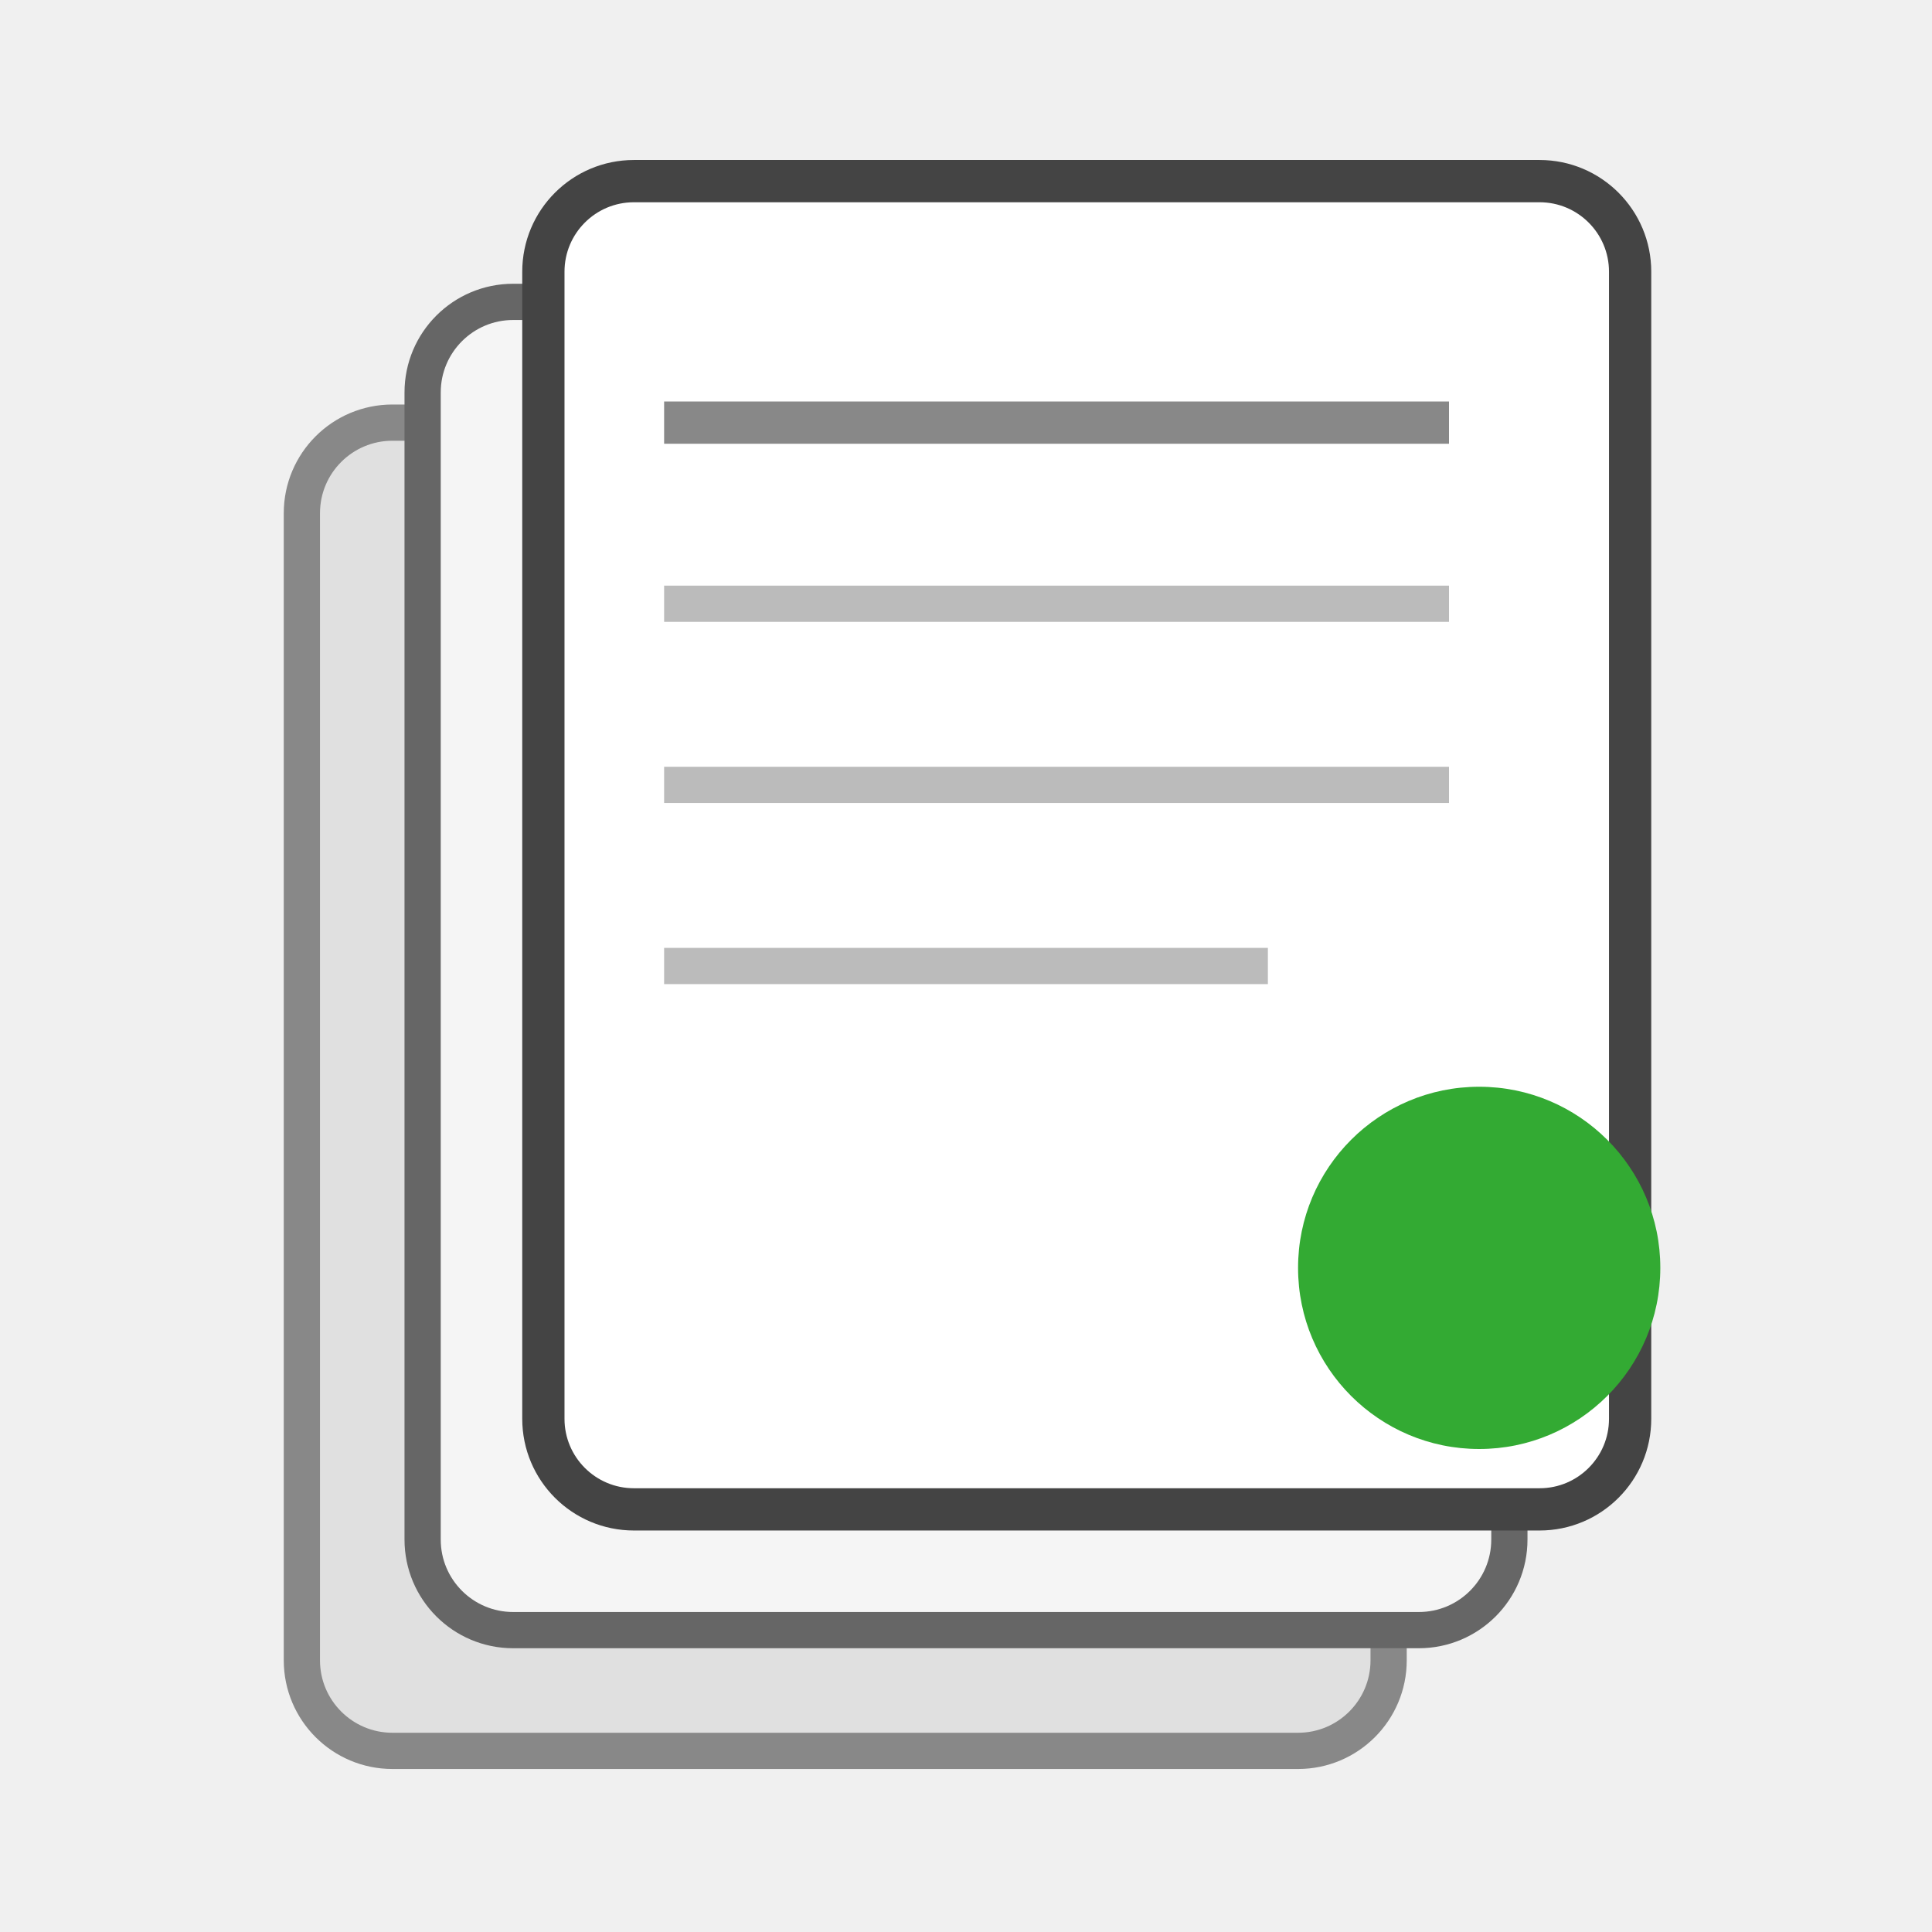
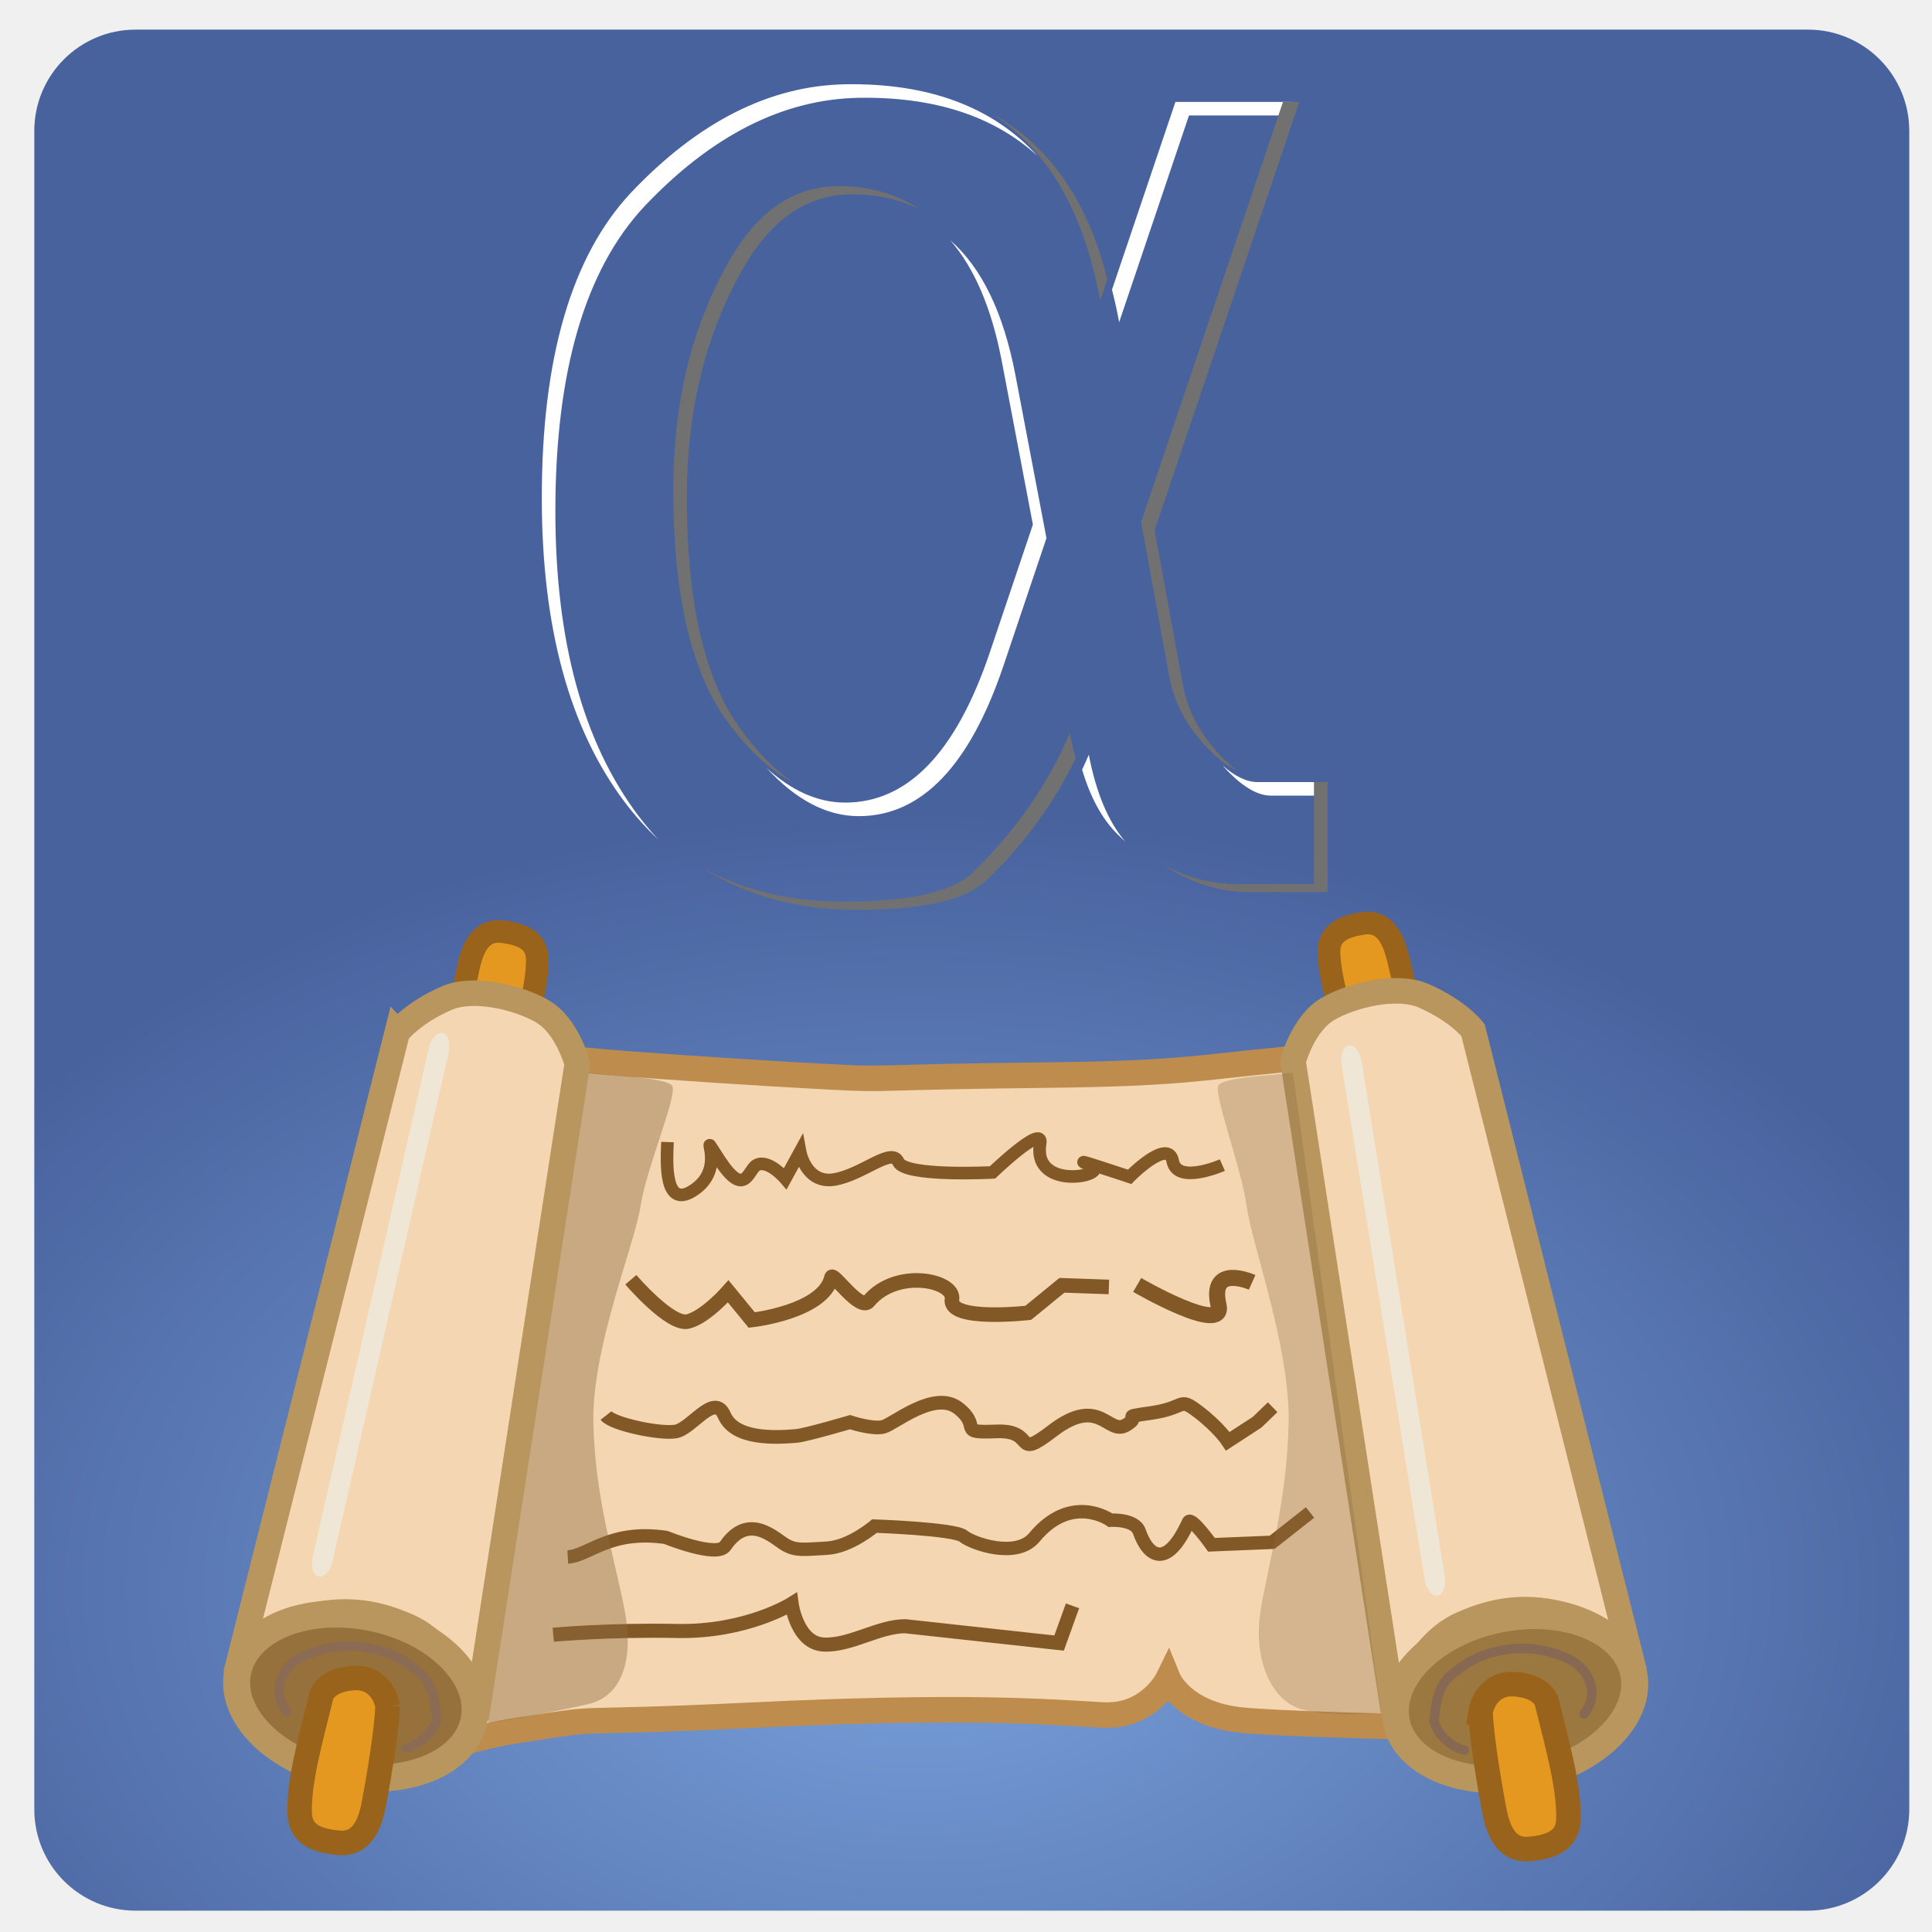
- <svg xmlns="http://www.w3.org/2000/svg" viewBox="0 0 64 64" width="64" height="64">
-   <rect x="10" y="14" width="36" height="44" rx="3" fill="#e0e0e0" stroke="#888" stroke-width="1.2" />
-   <rect x="14" y="10" width="36" height="44" rx="3" fill="#f5f5f5" stroke="#666" stroke-width="1.2" />
-   <rect x="18" y="6" width="36" height="44" rx="3" fill="#ffffff" stroke="#444" stroke-width="1.4" />
-   <line x1="22" y1="14" x2="48" y2="14" stroke="#888" stroke-width="1.4" />
-   <line x1="22" y1="20" x2="48" y2="20" stroke="#bbb" stroke-width="1.2" />
-   <line x1="22" y1="26" x2="48" y2="26" stroke="#bbb" stroke-width="1.2" />
-   <line x1="22" y1="32" x2="42" y2="32" stroke="#bbb" stroke-width="1.2" />
-   <circle cx="49" cy="42" r="6" fill="#33aa33" />
+ <svg xmlns="http://www.w3.org/2000/svg" xmlns:xlink="http://www.w3.org/1999/xlink" width="48" height="48" viewBox="0 0 48 48" version="1.1" id="svg1">
+   <defs id="defs1">
+     <radialGradient xlink:href="#linearGradient6" id="radialGradient7" cx="100.908" cy="166.968" fx="100.908" fy="166.968" r="99.219" gradientTransform="matrix(0.2875845,1.3215258e-4,-1.906019e-4,0.1943759,-6.186552,6.959065)" gradientUnits="userSpaceOnUse" />
+     <linearGradient id="linearGradient6">
+       <stop style="stop-color:#7aa2dc;stop-opacity:1;" offset="0" id="stop6" />
+       <stop style="stop-color:#48629e;stop-opacity:1;" offset="1" id="stop7" />
+     </linearGradient>
+   </defs>
+   <g id="layer1">
+     <rect style="font-variation-settings:'opsz' 32, 'wght' 700;fill:url(#radialGradient7);stroke:none;stroke-width:0.586;stroke-linecap:round;stroke-linejoin:round;stroke-dasharray:none;stroke-opacity:1" id="rect4" width="46.583" height="46.734" x="0.852" y="0.736" ry="2.517" />
+     <path style="fill:#f4d7b2;fill-opacity:1;stroke:#be8d4e;stroke-width:0.634;stroke-linecap:butt;stroke-linejoin:miter;stroke-dasharray:none;stroke-opacity:1" d="m 37.249,42.922 c -2.671,0 -5.594,-0.106 -6.397,-0.186 -1.475,-0.148 -1.832,-1.025 -1.832,-1.025 0,0 -0.47,0.964 -1.629,0.897 -1.48,-0.086 -3.526,-0.245 -8.682,0.004 -5.155,0.248 -3.385,0 -5.807,0.373 -2.422,0.373 -3.478,1.429 -3.168,0.186 0.311,-1.242 1.429,-11.677 1.739,-13.105 0.311,-1.429 0.994,-3.975 0.994,-3.975 0,0 1.517,0.224 3.137,0.342 1.14,0.083 2.89,0.21 5.138,0.328 1.398,0.073 0.748,-8.89e-4 5.284,-0.051 3.271,-0.036 3.766,-0.186 5.696,-0.369 1.056,-0.1 3.255,-0.642 3.255,-0.642 l 1.465,9.772 z" id="path3" />
+     <path style="fill:#e59820;fill-opacity:1;stroke:#9a631b;stroke-width:0.563;stroke-linecap:butt;stroke-linejoin:miter;stroke-dasharray:none;stroke-opacity:1" d="m 35.171,25.998 c -0.054,-0.58 -0.305,-1.659 -0.43,-2.166 -0.091,-0.367 -0.27,-0.978 -0.863,-0.893 -0.536,0.077 -0.877,0.264 -0.86,0.74 0.027,0.726 0.324,1.588 0.662,2.68 0.182,0.323 0.659,0.342 0.841,0.327 0.414,-0.034 0.62,-0.39 0.65,-0.687 z" id="path4-1-0" />
+     <path style="fill:#e59820;fill-opacity:1;stroke:#9a631b;stroke-width:0.563;stroke-linecap:butt;stroke-linejoin:miter;stroke-dasharray:none;stroke-opacity:1" d="m 11.257,26.237 c 0.04,-0.581 0.262,-1.666 0.374,-2.176 0.081,-0.37 0.245,-0.985 0.84,-0.915 0.538,0.063 0.884,0.241 0.879,0.717 -0.008,0.727 -0.283,1.596 -0.594,2.696 -0.174,0.327 -0.65,0.358 -0.832,0.348 -0.415,-0.024 -0.63,-0.374 -0.667,-0.67 z" id="path4-1-0-4" />
+     <path style="fill:#f4d7b2;fill-opacity:1;stroke:#b8965d;stroke-width:0.634;stroke-linecap:butt;stroke-linejoin:miter;stroke-dasharray:none;stroke-opacity:1" d="m 36.597,25.593 4.006,15.932 c 0,0 -0.243,-1.107 -1.988,-1.46 -1.017,-0.206 -1.762,0.058 -2.263,0.272 -0.728,0.311 -1.126,0.974 -1.401,1.436 -0.278,0.466 -0.311,0.87 -0.311,0.87 L 32.125,26.369 c 0,0 0.245,-0.943 0.87,-1.304 0.604,-0.35 1.714,-0.612 2.371,-0.327 0.872,0.378 1.231,0.855 1.231,0.855 z" id="path1" />
+     <path style="fill:#f4d7b2;fill-opacity:1;stroke:#b8965d;stroke-width:0.634;stroke-linecap:butt;stroke-linejoin:miter;stroke-dasharray:none;stroke-opacity:1" d="M 9.869,25.651 5.863,41.583 c 0,0 0.243,-1.107 1.988,-1.46 1.017,-0.206 1.762,0.058 2.263,0.272 0.728,0.311 1.126,0.974 1.401,1.436 0.278,0.466 0.311,0.87 0.311,0.87 l 2.516,-16.273 c 0,0 -0.245,-0.943 -0.87,-1.304 -0.604,-0.35 -1.714,-0.612 -2.371,-0.327 -0.872,0.378 -1.231,0.855 -1.231,0.855 z" id="path1-6" />
+     <ellipse style="font-variation-settings:'opsz' 32, 'wght' 700;fill:#96713b;fill-opacity:1;stroke:#b8965d;stroke-width:0.671;stroke-linecap:round;stroke-linejoin:round;stroke-dasharray:none;stroke-opacity:1" id="path2" cx="17.041" cy="39.511" rx="2.997" ry="1.987" transform="matrix(0.9797066,0.2004369,-0.198772,0.9800458,0,0)" />
+     <ellipse style="font-variation-settings:'opsz' 32, 'wght' 700;fill:#9b783f;fill-opacity:1;stroke:#b8965d;stroke-width:0.672;stroke-linecap:round;stroke-linejoin:round;stroke-dasharray:none;stroke-opacity:1" id="path2-4" cx="-28.467" cy="48.842" rx="3.008" ry="1.987" transform="matrix(-0.979864,0.1996662,0.1995396,0.9798898,0,0)" />
+     <path style="fill:#e59820;fill-opacity:1;stroke:#9a631b;stroke-width:0.61;stroke-linecap:butt;stroke-linejoin:miter;stroke-dasharray:none;stroke-opacity:1" d="M 9.629,42.391 C 9.606,43.022 9.403,44.206 9.299,44.763 9.224,45.166 9.069,45.839 8.421,45.784 7.836,45.734 7.455,45.553 7.444,45.037 7.427,44.25 7.695,43.298 7.993,42.095 c 0.177,-0.361 0.691,-0.411 0.889,-0.406 0.45,0.011 0.696,0.383 0.747,0.703 z" id="path4" />
+     <path style="fill:#e59820;fill-opacity:1;stroke:#9a631b;stroke-width:0.61;stroke-linecap:butt;stroke-linejoin:miter;stroke-dasharray:none;stroke-opacity:1" d="m 36.784,42.544 c 0.023,0.631 0.226,1.815 0.329,2.372 0.075,0.403 0.231,1.076 0.878,1.021 0.585,-0.05 0.966,-0.231 0.977,-0.747 0.017,-0.788 -0.251,-1.739 -0.549,-2.943 -0.177,-0.361 -0.691,-0.411 -0.889,-0.406 -0.45,0.011 -0.696,0.383 -0.747,0.703 z" id="path4-1" />
+     <text xml:space="preserve" style="font-style:normal;font-variant:normal;font-weight:normal;font-stretch:normal;font-size:35.902px;line-height:1.25;font-family:'DejaVu Sans Mono';-inkscape-font-specification:'DejaVu Sans Mono, @opsz=32';font-variant-ligatures:normal;font-variant-caps:normal;font-variant-numeric:normal;font-variant-east-asian:normal;font-variation-settings:'opsz' 32;text-align:center;letter-spacing:0px;word-spacing:0px;text-anchor:middle;fill:#cbcbcb;fill-opacity:1;stroke-width:0.187;stroke-dasharray:none" x="23.16" y="22.038" id="text6">
+       <tspan id="tspan6" style="font-style:normal;font-variant:normal;font-weight:normal;font-stretch:normal;font-size:35.902px;font-family:'DejaVu Sans Mono';-inkscape-font-specification:'DejaVu Sans Mono, @opsz=32';font-variant-ligatures:normal;font-variant-caps:normal;font-variant-numeric:normal;font-variant-east-asian:normal;font-variation-settings:'opsz' 32;fill:#cbcbcb;fill-opacity:1;stroke-width:0.187;stroke-dasharray:none" x="33.967" y="22.038">α </tspan>
+     </text>
+     <path id="text6-6" style="font-style:normal;font-variant:normal;font-weight:normal;font-stretch:normal;font-size:140.958px;line-height:1.25;font-family:'DejaVu Sans Mono';-inkscape-font-specification:'DejaVu Sans Mono, @opsz=32';font-variant-ligatures:normal;font-variant-caps:normal;font-variant-numeric:normal;font-variant-east-asian:normal;font-variation-settings:'opsz' 32;text-align:center;letter-spacing:0px;word-spacing:0px;text-anchor:middle;fill:#ffffff;fill-opacity:1;stroke-width:0.187;stroke-dasharray:none" d="m 20.999,2.094 c -1.882,0.035 -3.658,0.935 -5.329,2.7 -1.473,1.578 -2.209,4.102 -2.209,7.573 0,3.226 0.69,5.75 2.069,7.573 0.257,0.338 0.533,0.645 0.826,0.918 -0.17,-0.182 -0.333,-0.376 -0.489,-0.582 -1.379,-1.823 -2.069,-4.348 -2.069,-7.573 0,-3.471 0.736,-5.995 2.209,-7.573 1.671,-1.765 3.448,-2.665 5.329,-2.7 1.871,-0.03 3.35,0.451 4.439,1.442 C 24.662,2.653 23.07,2.06 20.999,2.094 Z m 8.204,0.438 -1.576,4.665 c 0.067,0.259 0.127,0.528 0.178,0.808 l 1.735,-5.136 h 2.424 l 0.114,-0.337 z M 23.607,5.968 c 0.604,0.691 1.032,1.696 1.284,3.015 l 0.771,4.05 -1.069,3.173 c -0.841,2.489 -2.039,3.734 -3.594,3.734 -0.674,0 -1.326,-0.288 -1.957,-0.863 0.735,0.8 1.499,1.2 2.294,1.2 1.554,0 2.752,-1.245 3.594,-3.734 l 1.069,-3.173 -0.771,-4.05 C 24.931,7.768 24.391,6.651 23.607,5.968 Z m 3.444,12.783 c -0.053,0.125 -0.108,0.248 -0.166,0.371 0.202,0.677 0.484,1.201 0.846,1.571 0.076,0.076 0.153,0.149 0.229,0.219 -0.423,-0.491 -0.726,-1.212 -0.909,-2.161 z m 3.325,0.269 c 0.446,0.498 0.845,0.747 1.198,0.747 h 1.206 v -0.337 h -1.543 c -0.261,0 -0.548,-0.137 -0.861,-0.411 z" />
+     <path id="text6-6-0" style="font-style:normal;font-variant:normal;font-weight:normal;font-stretch:normal;font-size:140.958px;line-height:1.25;font-family:'DejaVu Sans Mono';-inkscape-font-specification:'DejaVu Sans Mono, @opsz=32';font-variant-ligatures:normal;font-variant-caps:normal;font-variant-numeric:normal;font-variant-east-asian:normal;font-variation-settings:'opsz' 32;text-align:center;letter-spacing:0px;word-spacing:0px;text-anchor:middle;fill:#717171;fill-opacity:1;stroke-width:0.187;stroke-dasharray:none" d="m 31.875,2.532 -3.525,10.439 0.701,3.839 c 0.105,0.573 0.362,1.099 0.771,1.578 0.327,0.383 0.63,0.635 0.908,0.757 -0.181,-0.136 -0.371,-0.321 -0.571,-0.555 -0.409,-0.479 -0.666,-1.005 -0.771,-1.578 L 28.686,13.173 32.28,2.532 Z m -7.208,0.309 c 1.379,0.901 2.267,2.443 2.666,4.625 L 27.512,6.937 C 27.018,4.977 26.07,3.612 24.667,2.841 Z m -3.803,1.785 c -1.145,-0.012 -2.074,0.631 -2.787,1.928 -0.9,1.601 -1.35,3.471 -1.35,5.61 0,2.571 0.432,4.47 1.297,5.697 0.543,0.754 1.102,1.281 1.679,1.58 -0.458,-0.312 -0.905,-0.772 -1.342,-1.378 -0.865,-1.227 -1.297,-3.126 -1.297,-5.697 0,-2.139 0.45,-4.009 1.35,-5.61 0.713,-1.297 1.642,-1.94 2.787,-1.928 0.618,0.004 1.167,0.129 1.647,0.378 C 22.293,4.824 21.631,4.631 20.864,4.626 Z m 5.715,13.586 c -0.538,1.274 -1.344,2.431 -2.419,3.471 -0.526,0.491 -1.625,0.73 -3.296,0.719 -1.287,-0.013 -2.423,-0.294 -3.406,-0.842 1.058,0.682 2.306,1.03 3.743,1.044 1.671,0.012 2.77,-0.228 3.296,-0.719 0.955,-0.924 1.698,-1.941 2.229,-3.049 -0.055,-0.196 -0.104,-0.404 -0.147,-0.624 z m 6.066,1.219 v 2.533 h -1.928 c -0.628,0 -1.237,-0.161 -1.827,-0.482 0.694,0.456 1.416,0.684 2.164,0.684 h 1.928 v -2.735 z" />
+     <path style="fill:none;stroke:#876852;stroke-width:0.235;stroke-linecap:round;stroke-linejoin:miter;stroke-dasharray:none;stroke-opacity:1" d="m 39.353,42.581 c 0.409,-0.501 0.136,-1.163 -0.469,-1.402 -0.767,-0.345 -1.716,-0.287 -2.434,0.144 -0.472,0.336 -0.741,0.433 -0.821,1.438 0.075,0.337 0.449,0.657 0.75,0.721" id="path7" />
+     <path style="fill:none;stroke:#8b6b54;stroke-width:0.235;stroke-linecap:round;stroke-linejoin:miter;stroke-dasharray:none;stroke-opacity:1" d="M 7.126,42.524 C 6.717,42.023 6.989,41.361 7.594,41.122 c 0.767,-0.345 1.716,-0.287 2.434,0.144 0.472,0.336 0.741,0.433 0.821,1.438 -0.075,0.337 -0.449,0.657 -0.75,0.721" id="path7-5" />
+     <path style="fill:none;stroke:#825926;stroke-width:0.313;stroke-linecap:butt;stroke-linejoin:miter;stroke-dasharray:none;stroke-opacity:1" d="m 16.583,28.374 c -0.016,0.456 -0.108,1.763 0.708,1.156 0.816,-0.607 -0.035,-1.644 0.593,-0.695 0.628,0.948 0.702,0.228 0.912,0.113 0.293,-0.161 0.715,0.335 0.715,0.335 l 0.367,-0.67 c 0,0 0.148,0.814 0.858,0.69 0.711,-0.125 1.419,-0.814 1.582,-0.436 0.163,0.378 2.341,0.261 2.341,0.261 0,0 1.267,-1.216 1.184,-0.725 -0.211,1.25 1.868,0.776 1.228,0.533 -0.644,-0.245 0.993,0.302 0.993,0.302 0,0 0.962,-0.981 1.073,-0.389 0.111,0.592 1.232,0.097 1.232,0.097 v 0" id="path8" />
+     <path style="fill:none;stroke:#825926;stroke-width:0.362;stroke-linecap:butt;stroke-linejoin:miter;stroke-dasharray:none;stroke-opacity:1" d="m 15.673,31.795 c 0,0 0.979,1.145 1.419,1.037 0.44,-0.108 1.001,-0.749 1.001,-0.749 l 0.584,0.713 c 0,0 1.783,-0.198 1.981,-1.061 0.033,-0.146 0.705,0.86 0.925,0.594 0.682,-0.827 2.144,-0.525 2.069,-0.045 -0.088,0.558 1.894,0.333 1.894,0.333 l 0.837,-0.684 1.167,0.041" id="path9" />
+     <path style="fill:none;stroke:#825926;stroke-width:0.399;stroke-linecap:butt;stroke-linejoin:miter;stroke-dasharray:none;stroke-opacity:1" d="m 28.253,31.924 c 0,0 2.198,1.275 2.021,0.503 -0.241,-1.051 0.835,-0.567 0.835,-0.567" id="path11" />
+     <path style="fill:none;stroke:#825926;stroke-width:0.34;stroke-linecap:butt;stroke-linejoin:miter;stroke-dasharray:none;stroke-opacity:1" d="m 15.055,35.169 c 0.166,0.212 1.333,0.462 1.732,0.396 0.399,-0.066 0.957,-0.982 1.207,-0.403 0.261,0.602 1.244,0.56 1.788,0.514 0.241,-0.02 1.336,-0.343 1.336,-0.343 0,0 0.563,0.187 0.83,0.116 0.267,-0.071 1.275,-0.932 1.869,-0.457 0.594,0.475 -0.073,0.612 0.941,0.571 1.014,-0.041 0.4,0.746 1.388,-0.012 1.184,-0.908 1.378,0.124 1.83,-0.145 0.452,-0.268 -0.256,-0.174 0.63,-0.302 0.886,-0.128 0.659,-0.414 1.169,-0.025 0.51,0.39 0.731,0.729 0.731,0.729 l 0.729,-0.475 0.384,-0.371" id="path12" />
+     <path style="fill:none;stroke:#825926;stroke-width:0.333;stroke-linecap:butt;stroke-linejoin:miter;stroke-dasharray:none;stroke-opacity:1" d="m 14.106,38.683 c 0.528,-0.031 1.04,-0.689 2.437,-0.486 0,0 1.268,0.516 1.474,0.214 0.585,-0.856 1.232,-0.183 1.496,-0.031 0.264,0.153 0.462,0.115 1.034,0.084 0.572,-0.031 1.18,-0.549 1.18,-0.549 0,0 1.989,0.068 2.209,0.251 0.22,0.183 1.314,0.569 1.761,0.031 0.927,-1.12 1.893,-0.428 1.893,-0.428 0,0 0.604,-0.037 0.715,0.279 0.224,0.643 0.688,0.941 1.222,-0.233 0.066,-0.145 0.572,0.565 0.572,0.565 l 1.508,-0.062 0.941,-0.741" id="path13" />
+     <path style="fill:none;stroke:#825926;stroke-width:0.35;stroke-linecap:butt;stroke-linejoin:miter;stroke-dasharray:none;stroke-opacity:1" d="m 13.746,40.615 c 0,0 1.359,-0.128 3.078,-0.094 1.72,0.034 2.844,-0.674 2.844,-0.674 0,0 0.132,0.977 0.794,1.011 0.661,0.034 1.367,-0.455 2.028,-0.455 l 3.823,0.418 0.333,-0.925" id="path14" />
+     <path style="fill:#8d6c41;fill-opacity:0.311;stroke:none;stroke-width:0.944px;stroke-linecap:butt;stroke-linejoin:miter;stroke-opacity:1" d="m 32.121,26.648 2.195,15.911 c 0,0 -1.22,0.11 -1.967,-0.088 -0.748,-0.199 -1.24,-1.237 -1.023,-2.497 0.216,-1.26 0.649,-2.74 0.689,-4.618 0.039,-1.878 -0.905,-4.397 -1.043,-5.392 -0.138,-0.994 -0.851,-2.833 -0.694,-3.009 0.157,-0.177 1.227,-0.24 1.227,-0.24 z" id="path5" />
+     <path style="fill:#8d6c41;fill-opacity:0.423;stroke:none;stroke-width:1px;stroke-linecap:butt;stroke-linejoin:miter;stroke-opacity:1" d="M 14.622,26.656 12.125,42.817 c 0,0 1.651,-0.28 2.491,-0.479 0.84,-0.199 1.142,-1.097 0.899,-2.356 -0.243,-1.26 -0.729,-2.74 -0.773,-4.618 -0.044,-1.878 1.016,-4.397 1.171,-5.392 0.155,-0.994 0.956,-2.833 0.779,-3.009 -0.177,-0.177 -1.379,-0.24 -1.379,-0.24 z" id="path5-8" />
+     <rect style="font-variation-settings:'opsz' 32;fill:#f0ece2;fill-opacity:0.755;stroke:none;stroke-width:0.34;stroke-linecap:round;stroke-linejoin:round" id="rect6" width="0.504" height="13.847" x="16.18" y="22.577" ry="0.442" transform="rotate(12.85424)" />
+     <rect style="font-variation-settings:'opsz' 32;fill:#f0ece2;fill-opacity:0.755;stroke:none;stroke-width:0.34;stroke-linecap:round;stroke-linejoin:round" id="rect6-7" width="0.504" height="13.847" x="-29.192" y="30.982" ry="0.442" transform="matrix(-0.9872115,0.1594158,0.1594158,0.9872115,0,0)" />
+   </g>
</svg>
